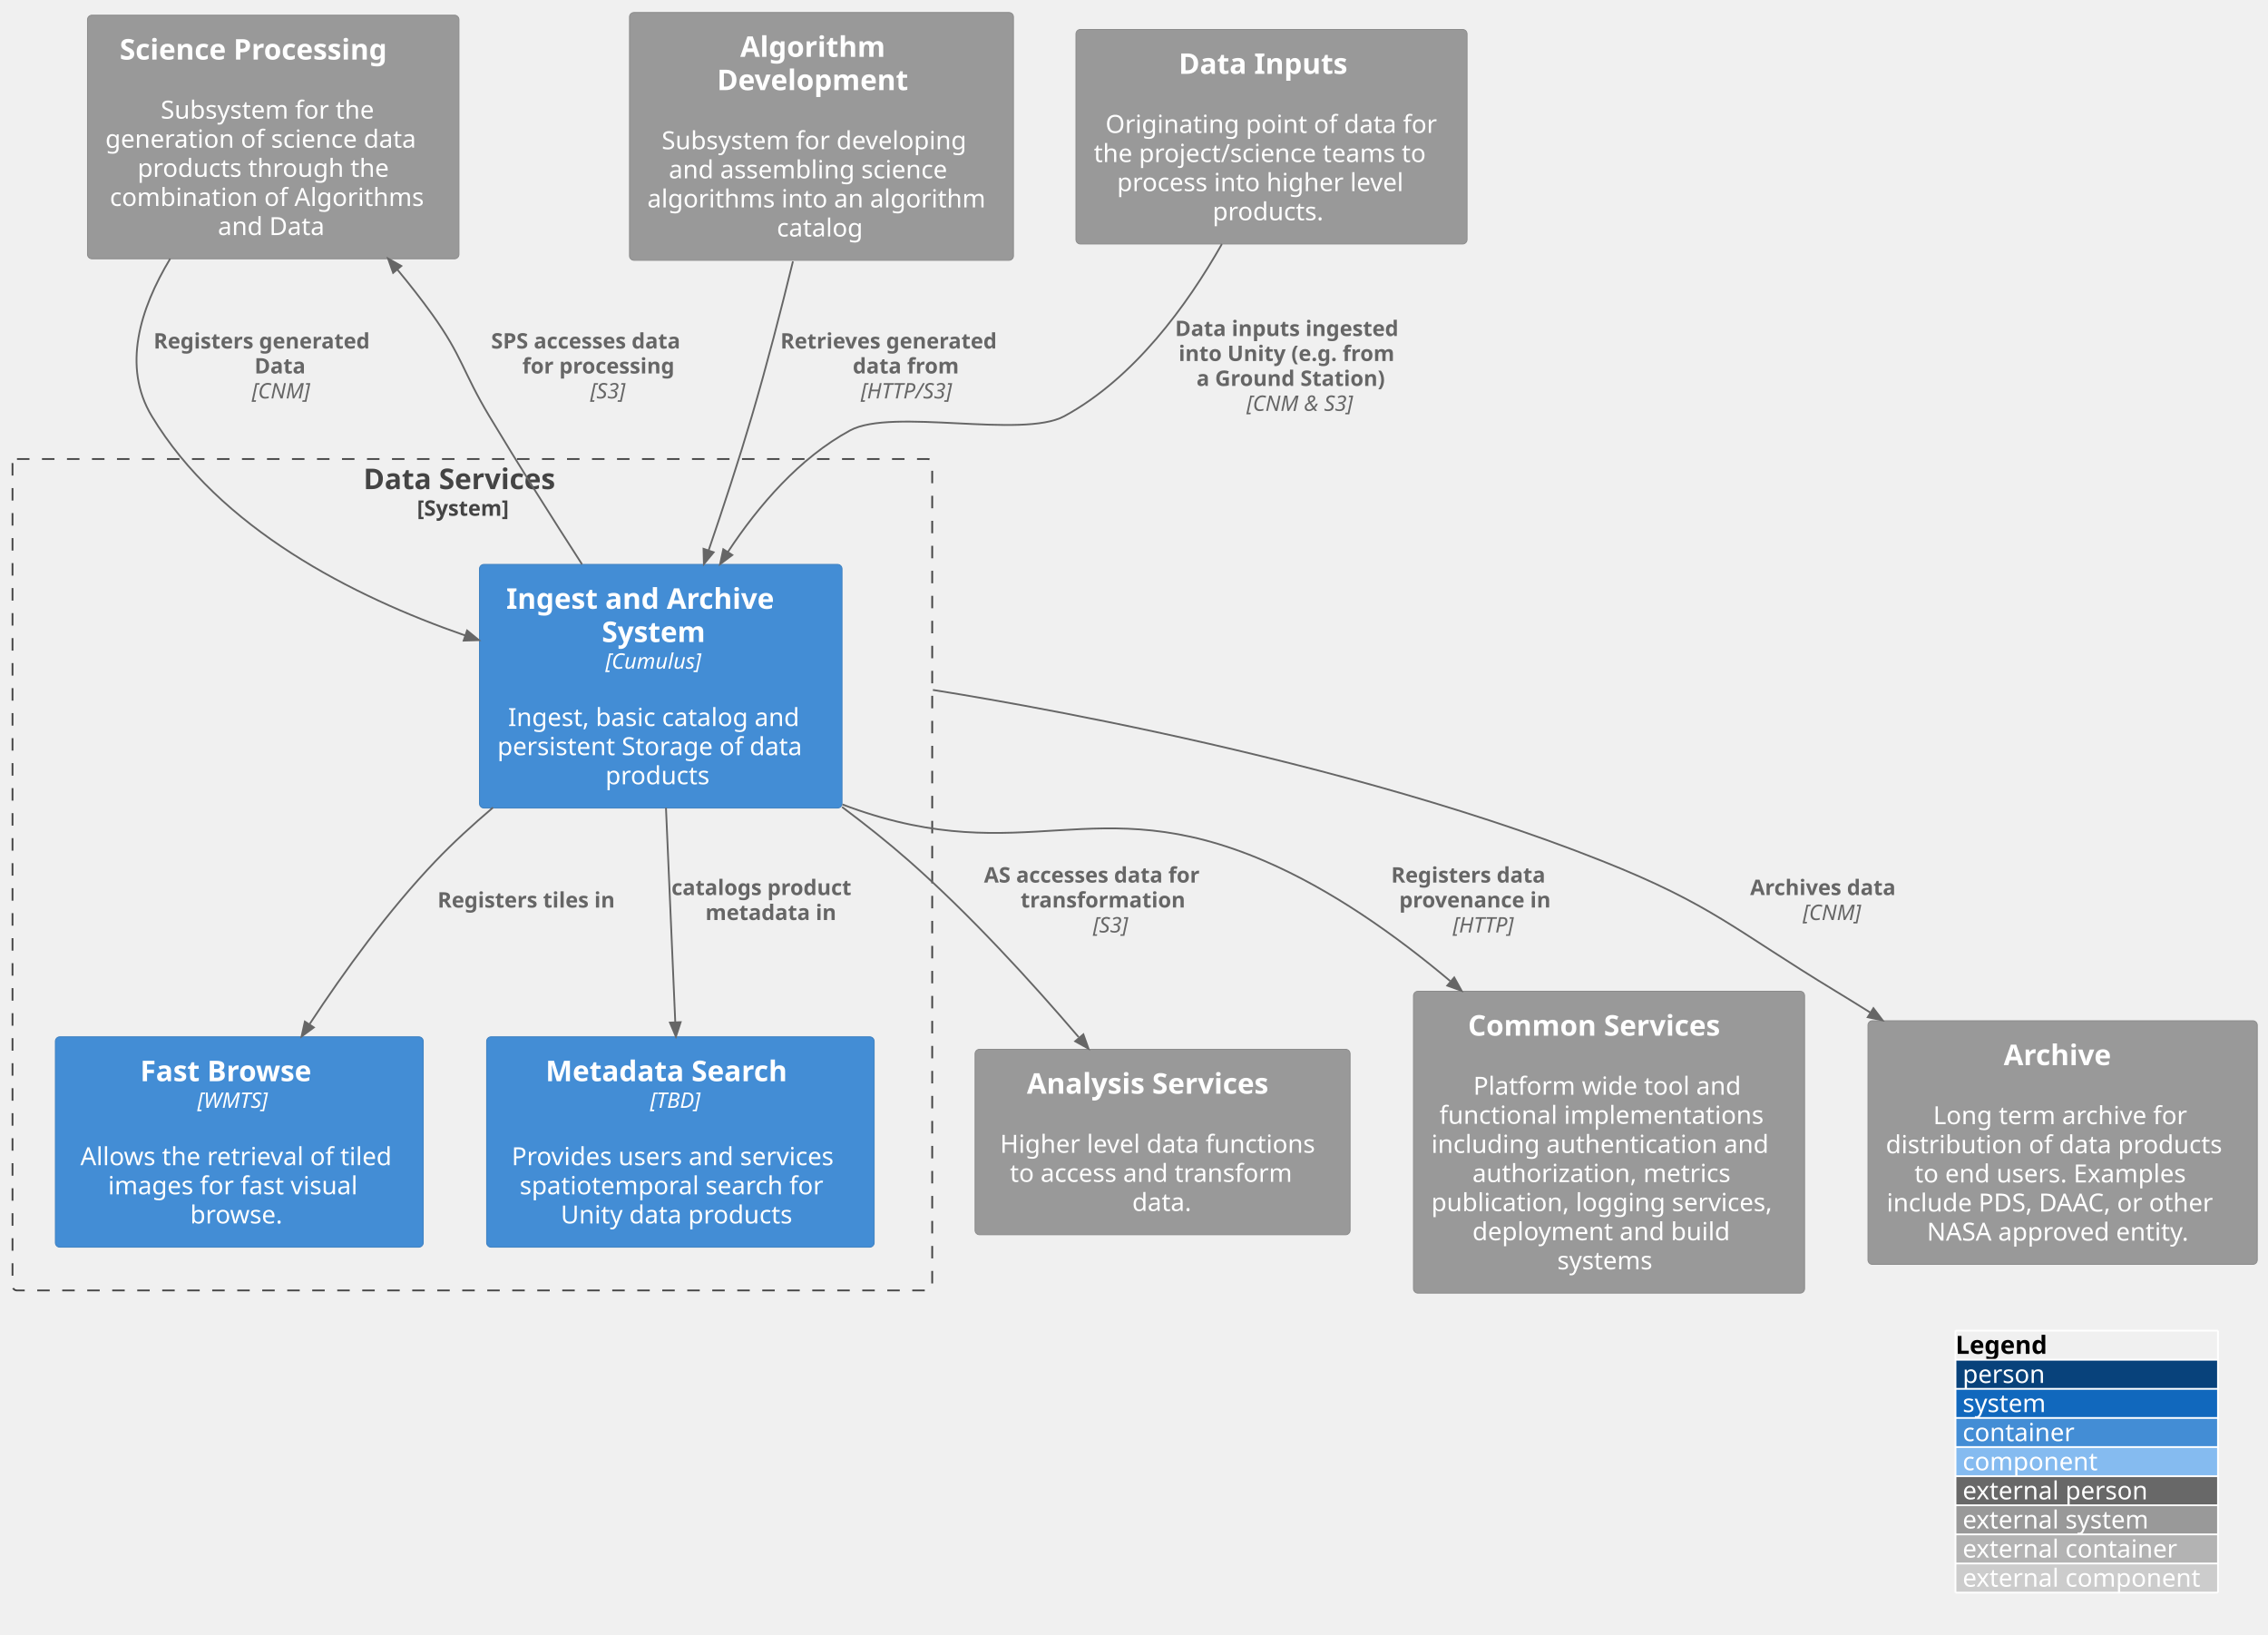
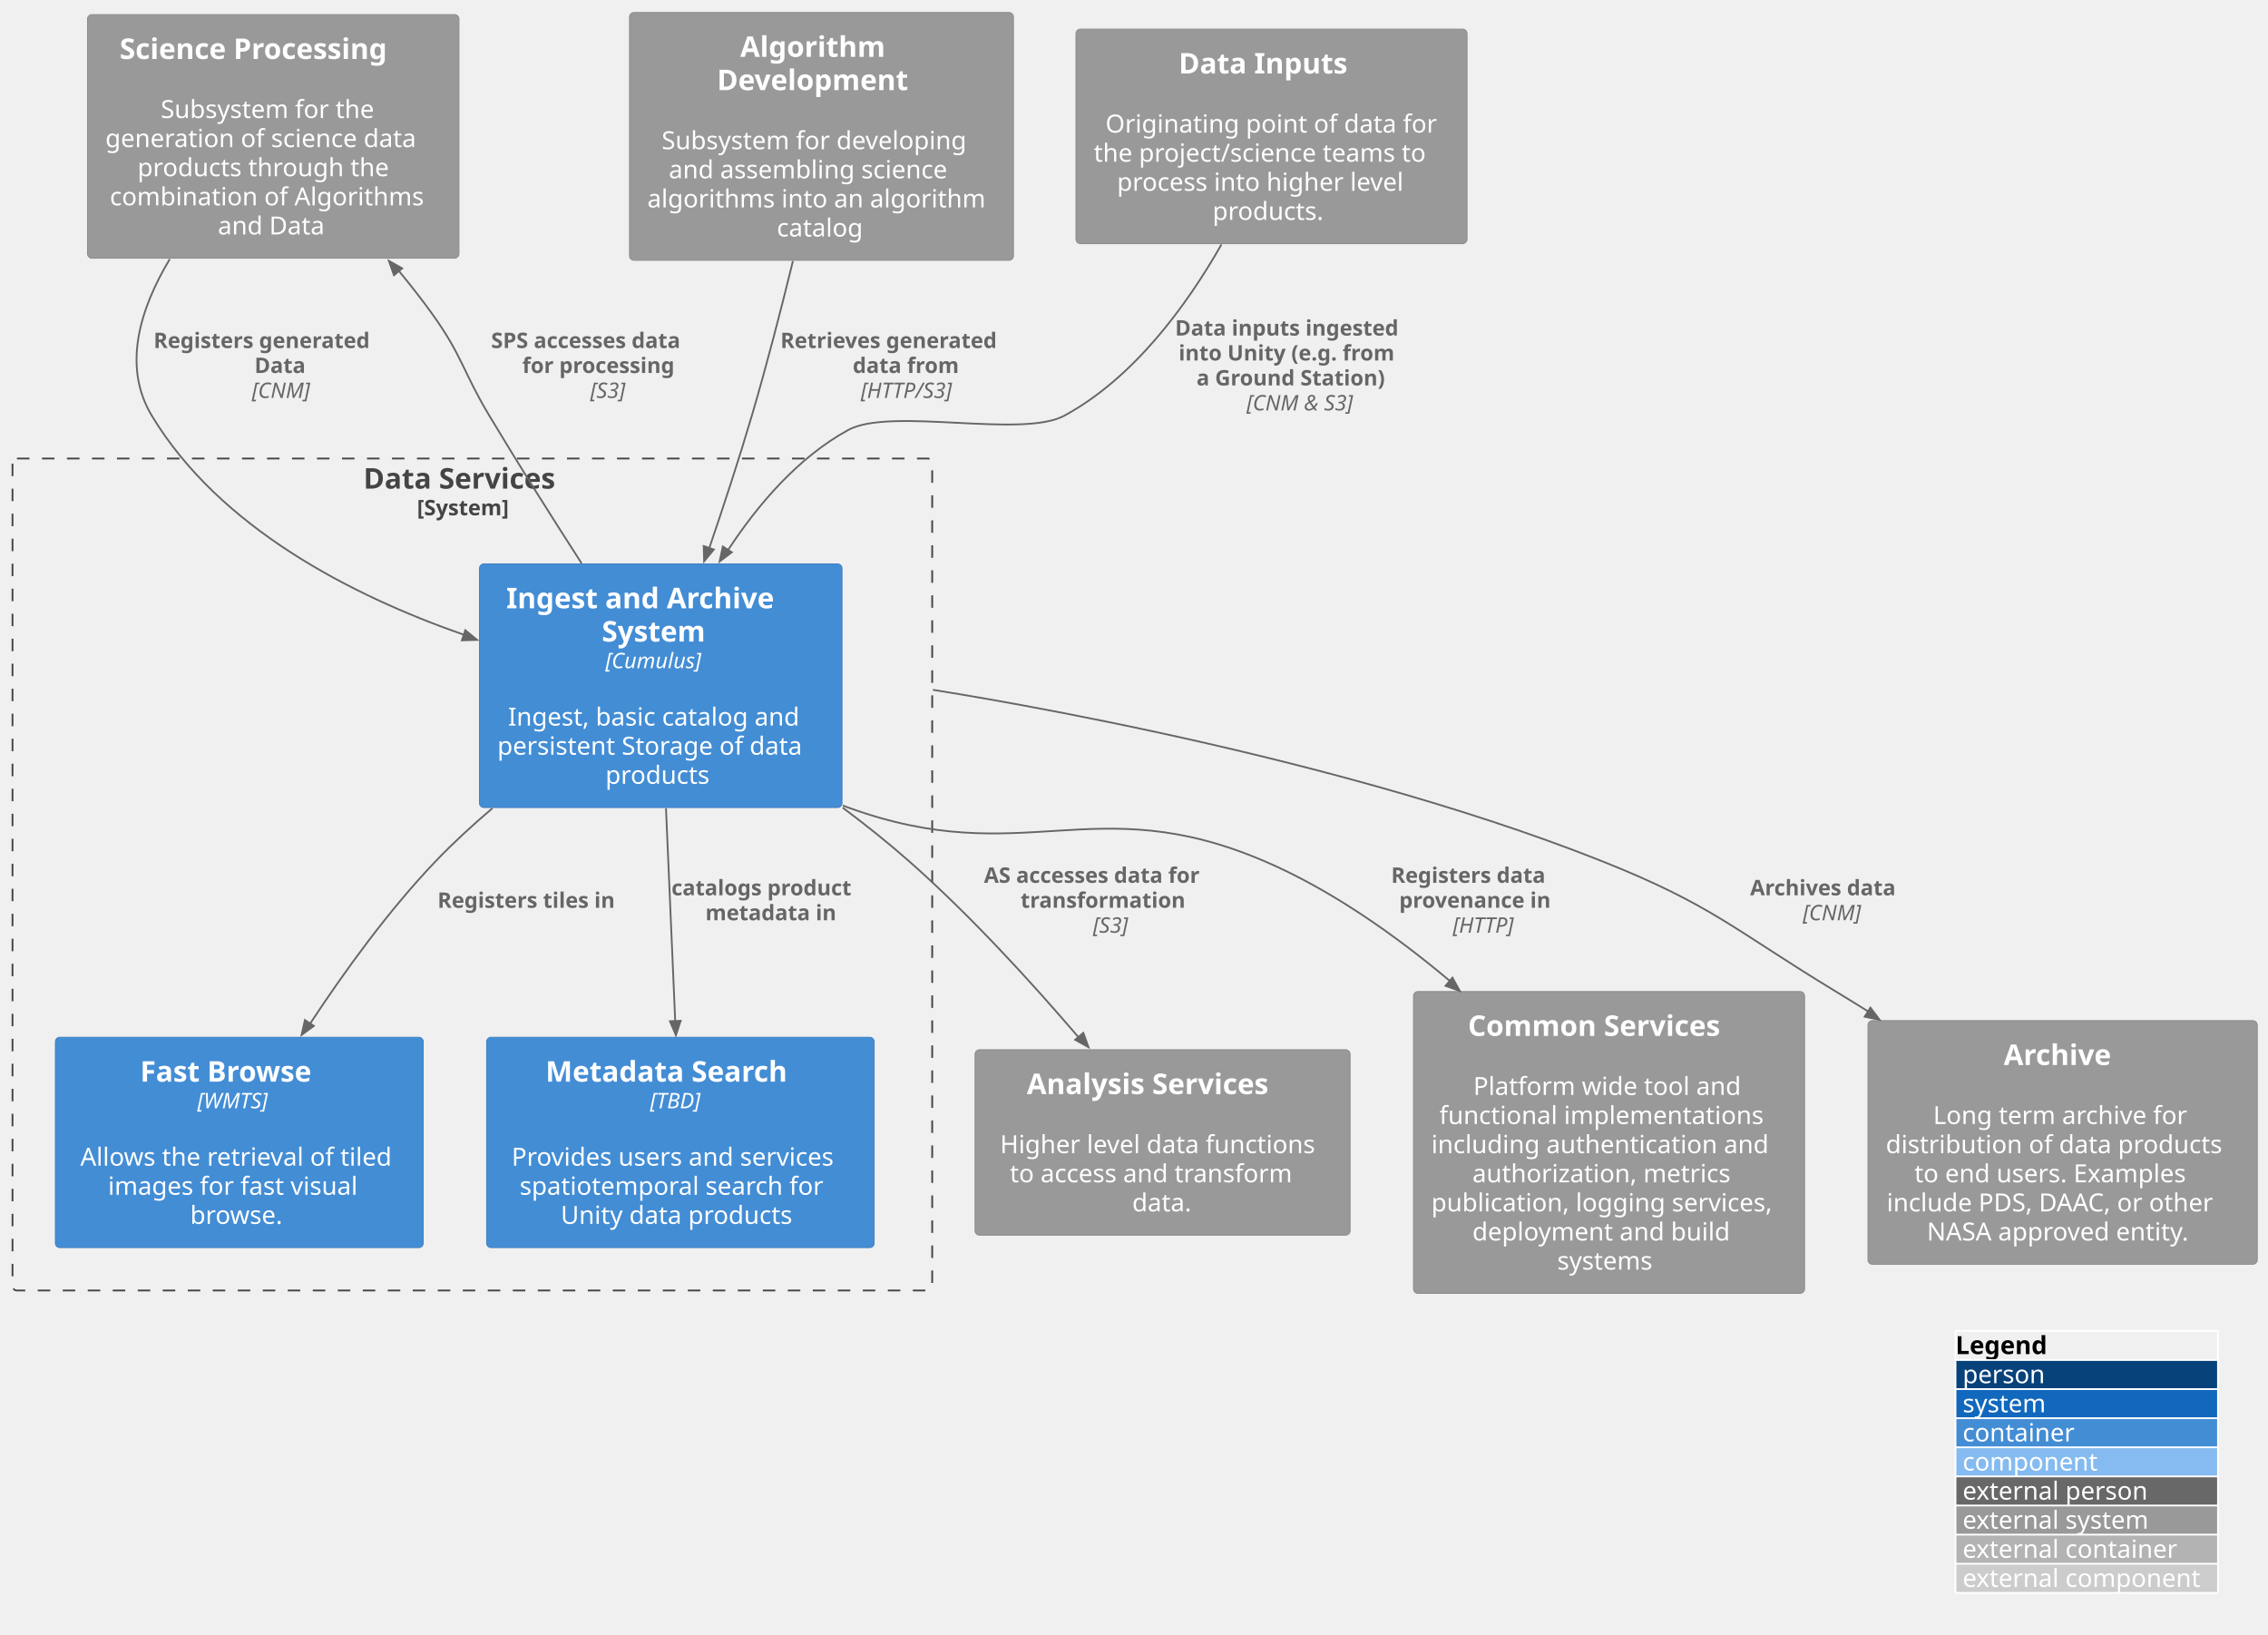
<svg xmlns="http://www.w3.org/2000/svg" contentStyleType="text/css" height="915px" preserveAspectRatio="none" style="width:1270px;height:915px;background:#FFFFFF;" version="1.1" viewBox="0 0 1270 915" width="1270px" zoomAndPan="magnify">
  <defs />
  <g>
    <g id="cluster_UDS">
-       <rect height="465.5" rx="2.5" ry="2.5" style="stroke:#444444;stroke-width:1.0;fill:none;stroke-dasharray:7.0,7.0;" width="515" x="7" y="257" />
-       <text fill="#444444" font-family="sans-serif" font-size="16" font-weight="bold" lengthAdjust="spacing" textLength="122" x="203.5" y="273.852">Data Services</text>
-       <text fill="#444444" font-family="sans-serif" font-size="12" font-weight="bold" lengthAdjust="spacing" textLength="62" x="233.5" y="288.764">[System]</text>
+       <rect height="465.8" rx="2.5" ry="2.5" style="stroke:#444444;stroke-width:1.0;fill:none;stroke-dasharray:7.0,7.0;" width="515" x="7" y="256.73" />
+       <text fill="#444444" font-family="sans-serif" font-size="16" font-weight="bold" lengthAdjust="spacing" textLength="122" x="203.5" y="273.582">Data Services</text>
+       <text fill="#444444" font-family="sans-serif" font-size="12" font-weight="bold" lengthAdjust="spacing" textLength="62" x="233.5" y="288.494">[System]</text>
    </g>
    <g id="elem_ds">
-       <rect fill="#438DD5" height="136.406" rx="2.5" ry="2.5" style="stroke:#3C7FC0;stroke-width:0.5;" width="203" x="268.5" y="316" />
-       <text fill="#FFFFFF" font-family="sans-serif" font-size="16" font-weight="bold" lengthAdjust="spacing" textLength="167" x="283.5" y="340.852">Ingest and Archive</text>
-       <text fill="#FFFFFF" font-family="sans-serif" font-size="16" font-weight="bold" lengthAdjust="spacing" textLength="66" x="337" y="359.477">System</text>
-       <text fill="#FFFFFF" font-family="sans-serif" font-size="12" font-style="italic" lengthAdjust="spacing" textLength="62" x="339" y="374.389">[Cumulus]</text>
-       <text fill="#FFFFFF" font-family="sans-serif" font-size="14" lengthAdjust="spacing" textLength="4" x="368" y="390.214"> </text>
-       <text fill="#FFFFFF" font-family="sans-serif" font-size="14" lengthAdjust="spacing" textLength="171" x="284.5" y="406.511">Ingest, basic catalog and</text>
-       <text fill="#FFFFFF" font-family="sans-serif" font-size="14" lengthAdjust="spacing" textLength="179" x="278.5" y="422.808">persistent Storage of data</text>
-       <text fill="#FFFFFF" font-family="sans-serif" font-size="14" lengthAdjust="spacing" textLength="62" x="339" y="439.104">products</text>
+       <rect fill="#438DD5" height="136.406" rx="2.5" ry="2.5" style="stroke:#3C7FC0;stroke-width:0.5;" width="203" x="268.5" y="315.73" />
+       <text fill="#FFFFFF" font-family="sans-serif" font-size="16" font-weight="bold" lengthAdjust="spacing" textLength="167" x="283.5" y="340.582">Ingest and Archive</text>
+       <text fill="#FFFFFF" font-family="sans-serif" font-size="16" font-weight="bold" lengthAdjust="spacing" textLength="66" x="337" y="359.207">System</text>
+       <text fill="#FFFFFF" font-family="sans-serif" font-size="12" font-style="italic" lengthAdjust="spacing" textLength="62" x="339" y="374.119">[Cumulus]</text>
+       <text fill="#FFFFFF" font-family="sans-serif" font-size="14" lengthAdjust="spacing" textLength="4" x="368" y="389.944"> </text>
+       <text fill="#FFFFFF" font-family="sans-serif" font-size="14" lengthAdjust="spacing" textLength="171" x="284.5" y="406.241">Ingest, basic catalog and</text>
+       <text fill="#FFFFFF" font-family="sans-serif" font-size="14" lengthAdjust="spacing" textLength="179" x="278.5" y="422.538">persistent Storage of data</text>
+       <text fill="#FFFFFF" font-family="sans-serif" font-size="14" lengthAdjust="spacing" textLength="62" x="339" y="438.834">products</text>
    </g>
    <g id="elem_cmr">
-       <rect fill="#438DD5" height="117.781" rx="2.5" ry="2.5" style="stroke:#3C7FC0;stroke-width:0.5;" width="217" x="272.5" y="580.5" />
-       <text fill="#FFFFFF" font-family="sans-serif" font-size="16" font-weight="bold" lengthAdjust="spacing" textLength="151" x="305.5" y="605.352">Metadata Search</text>
-       <text fill="#FFFFFF" font-family="sans-serif" font-size="12" font-style="italic" lengthAdjust="spacing" textLength="34" x="364" y="620.264">[TBD]</text>
-       <text fill="#FFFFFF" font-family="sans-serif" font-size="14" lengthAdjust="spacing" textLength="4" x="379" y="636.089"> </text>
-       <text fill="#FFFFFF" font-family="sans-serif" font-size="14" lengthAdjust="spacing" textLength="193" x="286.5" y="652.386">Provides users and services</text>
-       <text fill="#FFFFFF" font-family="sans-serif" font-size="14" lengthAdjust="spacing" textLength="176" x="291" y="668.683">spatiotemporal search for</text>
-       <text fill="#FFFFFF" font-family="sans-serif" font-size="14" lengthAdjust="spacing" textLength="134" x="314" y="684.98">Unity data products</text>
+       <rect fill="#438DD5" height="117.781" rx="2.5" ry="2.5" style="stroke:#3C7FC0;stroke-width:0.5;" width="217" x="272.5" y="580.75" />
+       <text fill="#FFFFFF" font-family="sans-serif" font-size="16" font-weight="bold" lengthAdjust="spacing" textLength="151" x="305.5" y="605.602">Metadata Search</text>
+       <text fill="#FFFFFF" font-family="sans-serif" font-size="12" font-style="italic" lengthAdjust="spacing" textLength="34" x="364" y="620.514">[TBD]</text>
+       <text fill="#FFFFFF" font-family="sans-serif" font-size="14" lengthAdjust="spacing" textLength="4" x="379" y="636.339"> </text>
+       <text fill="#FFFFFF" font-family="sans-serif" font-size="14" lengthAdjust="spacing" textLength="193" x="286.5" y="652.636">Provides users and services</text>
+       <text fill="#FFFFFF" font-family="sans-serif" font-size="14" lengthAdjust="spacing" textLength="176" x="291" y="668.933">spatiotemporal search for</text>
+       <text fill="#FFFFFF" font-family="sans-serif" font-size="14" lengthAdjust="spacing" textLength="134" x="314" y="685.23">Unity data products</text>
    </g>
    <g id="elem_fb">
-       <rect fill="#438DD5" height="117.781" rx="2.5" ry="2.5" style="stroke:#3C7FC0;stroke-width:0.5;" width="206" x="31" y="580.5" />
-       <text fill="#FFFFFF" font-family="sans-serif" font-size="16" font-weight="bold" lengthAdjust="spacing" textLength="111" x="78.5" y="605.352">Fast Browse</text>
-       <text fill="#FFFFFF" font-family="sans-serif" font-size="12" font-style="italic" lengthAdjust="spacing" textLength="47" x="110.5" y="620.264">[WMTS]</text>
-       <text fill="#FFFFFF" font-family="sans-serif" font-size="14" lengthAdjust="spacing" textLength="4" x="132" y="636.089"> </text>
-       <text fill="#FFFFFF" font-family="sans-serif" font-size="14" lengthAdjust="spacing" textLength="178" x="45" y="652.386">Allows the retrieval of tiled</text>
-       <text fill="#FFFFFF" font-family="sans-serif" font-size="14" lengthAdjust="spacing" textLength="143" x="60.5" y="668.683">images for fast visual</text>
-       <text fill="#FFFFFF" font-family="sans-serif" font-size="14" lengthAdjust="spacing" textLength="55" x="106.5" y="684.98">browse.</text>
+       <rect fill="#438DD5" height="117.781" rx="2.5" ry="2.5" style="stroke:#3C7FC0;stroke-width:0.5;" width="206" x="31" y="580.75" />
+       <text fill="#FFFFFF" font-family="sans-serif" font-size="16" font-weight="bold" lengthAdjust="spacing" textLength="111" x="78.5" y="605.602">Fast Browse</text>
+       <text fill="#FFFFFF" font-family="sans-serif" font-size="12" font-style="italic" lengthAdjust="spacing" textLength="47" x="110.5" y="620.514">[WMTS]</text>
+       <text fill="#FFFFFF" font-family="sans-serif" font-size="14" lengthAdjust="spacing" textLength="4" x="132" y="636.339"> </text>
+       <text fill="#FFFFFF" font-family="sans-serif" font-size="14" lengthAdjust="spacing" textLength="178" x="45" y="652.636">Allows the retrieval of tiled</text>
+       <text fill="#FFFFFF" font-family="sans-serif" font-size="14" lengthAdjust="spacing" textLength="143" x="60.5" y="668.933">images for fast visual</text>
+       <text fill="#FFFFFF" font-family="sans-serif" font-size="14" lengthAdjust="spacing" textLength="55" x="106.5" y="685.23">browse.</text>
    </g>
    <g id="elem_sps">
-       <rect fill="#999999" height="136.406" rx="2.5" ry="2.5" style="stroke:#8A8A8A;stroke-width:0.5;" width="208" x="49" y="8.5" />
-       <text fill="#FFFFFF" font-family="sans-serif" font-size="16" font-weight="bold" lengthAdjust="spacing" textLength="172" x="67" y="33.352">Science Processing</text>
-       <text fill="#FFFFFF" font-family="sans-serif" font-size="14" lengthAdjust="spacing" textLength="4" x="151" y="50.12"> </text>
-       <text fill="#FFFFFF" font-family="sans-serif" font-size="14" lengthAdjust="spacing" textLength="126" x="90" y="66.417">Subsystem for the</text>
-       <text fill="#FFFFFF" font-family="sans-serif" font-size="14" lengthAdjust="spacing" textLength="184" x="59" y="82.714">generation of science data</text>
-       <text fill="#FFFFFF" font-family="sans-serif" font-size="14" lengthAdjust="spacing" textLength="148" x="77" y="99.011">products through the</text>
-       <text fill="#FFFFFF" font-family="sans-serif" font-size="14" lengthAdjust="spacing" textLength="179" x="61.5" y="115.308">combination of Algorithms</text>
-       <text fill="#FFFFFF" font-family="sans-serif" font-size="14" lengthAdjust="spacing" textLength="62" x="122" y="131.605">and Data</text>
+       <rect fill="#999999" height="136.406" rx="2.5" ry="2.5" style="stroke:#8A8A8A;stroke-width:0.5;" width="208" x="49" y="8.16" />
+       <text fill="#FFFFFF" font-family="sans-serif" font-size="16" font-weight="bold" lengthAdjust="spacing" textLength="172" x="67" y="33.012">Science Processing</text>
+       <text fill="#FFFFFF" font-family="sans-serif" font-size="14" lengthAdjust="spacing" textLength="4" x="151" y="49.78"> </text>
+       <text fill="#FFFFFF" font-family="sans-serif" font-size="14" lengthAdjust="spacing" textLength="126" x="90" y="66.077">Subsystem for the</text>
+       <text fill="#FFFFFF" font-family="sans-serif" font-size="14" lengthAdjust="spacing" textLength="184" x="59" y="82.374">generation of science data</text>
+       <text fill="#FFFFFF" font-family="sans-serif" font-size="14" lengthAdjust="spacing" textLength="148" x="77" y="98.671">products through the</text>
+       <text fill="#FFFFFF" font-family="sans-serif" font-size="14" lengthAdjust="spacing" textLength="179" x="61.5" y="114.968">combination of Algorithms</text>
+       <text fill="#FFFFFF" font-family="sans-serif" font-size="14" lengthAdjust="spacing" textLength="62" x="122" y="131.264">and Data</text>
    </g>
    <g id="elem_as">
-       <rect fill="#999999" height="103.812" rx="2.5" ry="2.5" style="stroke:#8A8A8A;stroke-width:0.5;" width="210" x="546" y="587.5" />
-       <text fill="#FFFFFF" font-family="sans-serif" font-size="16" font-weight="bold" lengthAdjust="spacing" textLength="152" x="575" y="612.352">Analysis Services</text>
-       <text fill="#FFFFFF" font-family="sans-serif" font-size="14" lengthAdjust="spacing" textLength="4" x="649" y="629.12"> </text>
-       <text fill="#FFFFFF" font-family="sans-serif" font-size="14" lengthAdjust="spacing" textLength="182" x="560" y="645.417">Higher level data functions</text>
-       <text fill="#FFFFFF" font-family="sans-serif" font-size="14" lengthAdjust="spacing" textLength="167" x="565.5" y="661.714">to access and transform</text>
-       <text fill="#FFFFFF" font-family="sans-serif" font-size="14" lengthAdjust="spacing" textLength="34" x="634" y="678.011">data.</text>
+       <rect fill="#999999" height="103.812" rx="2.5" ry="2.5" style="stroke:#8A8A8A;stroke-width:0.5;" width="210" x="546" y="587.73" />
+       <text fill="#FFFFFF" font-family="sans-serif" font-size="16" font-weight="bold" lengthAdjust="spacing" textLength="152" x="575" y="612.582">Analysis Services</text>
+       <text fill="#FFFFFF" font-family="sans-serif" font-size="14" lengthAdjust="spacing" textLength="4" x="649" y="629.35"> </text>
+       <text fill="#FFFFFF" font-family="sans-serif" font-size="14" lengthAdjust="spacing" textLength="182" x="560" y="645.647">Higher level data functions</text>
+       <text fill="#FFFFFF" font-family="sans-serif" font-size="14" lengthAdjust="spacing" textLength="167" x="565.5" y="661.944">to access and transform</text>
+       <text fill="#FFFFFF" font-family="sans-serif" font-size="14" lengthAdjust="spacing" textLength="34" x="634" y="678.241">data.</text>
    </g>
    <g id="elem_cs">
-       <rect fill="#999999" height="169" rx="2.5" ry="2.5" style="stroke:#8A8A8A;stroke-width:0.5;" width="219" x="791.5" y="555" />
-       <text fill="#FFFFFF" font-family="sans-serif" font-size="16" font-weight="bold" lengthAdjust="spacing" textLength="158" x="822" y="579.852">Common Services</text>
-       <text fill="#FFFFFF" font-family="sans-serif" font-size="14" lengthAdjust="spacing" textLength="4" x="899" y="596.62"> </text>
-       <text fill="#FFFFFF" font-family="sans-serif" font-size="14" lengthAdjust="spacing" textLength="152" x="825" y="612.917">Platform wide tool and</text>
-       <text fill="#FFFFFF" font-family="sans-serif" font-size="14" lengthAdjust="spacing" textLength="186" x="806" y="629.214">functional implementations</text>
-       <text fill="#FFFFFF" font-family="sans-serif" font-size="14" lengthAdjust="spacing" textLength="195" x="801.5" y="645.511">including authentication and</text>
-       <text fill="#FFFFFF" font-family="sans-serif" font-size="14" lengthAdjust="spacing" textLength="149" x="824.5" y="661.808">authorization, metrics</text>
-       <text fill="#FFFFFF" font-family="sans-serif" font-size="14" lengthAdjust="spacing" textLength="199" x="801.5" y="678.105">publication, logging services,</text>
-       <text fill="#FFFFFF" font-family="sans-serif" font-size="14" lengthAdjust="spacing" textLength="149" x="824.5" y="694.401">deployment and build</text>
-       <text fill="#FFFFFF" font-family="sans-serif" font-size="14" lengthAdjust="spacing" textLength="58" x="872" y="710.698">systems</text>
+       <rect fill="#999999" height="169" rx="2.5" ry="2.5" style="stroke:#8A8A8A;stroke-width:0.5;" width="219" x="791.5" y="555.14" />
+       <text fill="#FFFFFF" font-family="sans-serif" font-size="16" font-weight="bold" lengthAdjust="spacing" textLength="158" x="822" y="579.992">Common Services</text>
+       <text fill="#FFFFFF" font-family="sans-serif" font-size="14" lengthAdjust="spacing" textLength="4" x="899" y="596.76"> </text>
+       <text fill="#FFFFFF" font-family="sans-serif" font-size="14" lengthAdjust="spacing" textLength="152" x="825" y="613.057">Platform wide tool and</text>
+       <text fill="#FFFFFF" font-family="sans-serif" font-size="14" lengthAdjust="spacing" textLength="186" x="806" y="629.354">functional implementations</text>
+       <text fill="#FFFFFF" font-family="sans-serif" font-size="14" lengthAdjust="spacing" textLength="195" x="801.5" y="645.651">including authentication and</text>
+       <text fill="#FFFFFF" font-family="sans-serif" font-size="14" lengthAdjust="spacing" textLength="149" x="824.5" y="661.948">authorization, metrics</text>
+       <text fill="#FFFFFF" font-family="sans-serif" font-size="14" lengthAdjust="spacing" textLength="199" x="801.5" y="678.245">publication, logging services,</text>
+       <text fill="#FFFFFF" font-family="sans-serif" font-size="14" lengthAdjust="spacing" textLength="149" x="824.5" y="694.541">deployment and build</text>
+       <text fill="#FFFFFF" font-family="sans-serif" font-size="14" lengthAdjust="spacing" textLength="58" x="872" y="710.838">systems</text>
    </g>
    <g id="elem_ads">
      <rect fill="#999999" height="138.734" rx="2.5" ry="2.5" style="stroke:#8A8A8A;stroke-width:0.5;" width="215" x="352.5" y="7" />
      <text fill="#FFFFFF" font-family="sans-serif" font-size="16" font-weight="bold" lengthAdjust="spacing" textLength="85" x="414.5" y="31.852">Algorithm</text>
      <text fill="#FFFFFF" font-family="sans-serif" font-size="16" font-weight="bold" lengthAdjust="spacing" textLength="117" x="401.5" y="50.477">Development</text>
      <text fill="#FFFFFF" font-family="sans-serif" font-size="14" lengthAdjust="spacing" textLength="4" x="458" y="67.245"> </text>
      <text fill="#FFFFFF" font-family="sans-serif" font-size="14" lengthAdjust="spacing" textLength="179" x="370.5" y="83.542">Subsystem for developing</text>
      <text fill="#FFFFFF" font-family="sans-serif" font-size="14" lengthAdjust="spacing" textLength="167" x="374.5" y="99.839">and assembling science</text>
      <text fill="#FFFFFF" font-family="sans-serif" font-size="14" lengthAdjust="spacing" textLength="191" x="362.5" y="116.136">algorithms into an algorithm</text>
      <text fill="#FFFFFF" font-family="sans-serif" font-size="14" lengthAdjust="spacing" textLength="50" x="435" y="132.433">catalog</text>
    </g>
    <g id="elem_di">
-       <rect fill="#999999" height="120.109" rx="2.5" ry="2.5" style="stroke:#8A8A8A;stroke-width:0.5;" width="219" x="602.5" y="16.5" />
-       <text fill="#FFFFFF" font-family="sans-serif" font-size="16" font-weight="bold" lengthAdjust="spacing" textLength="104" x="660" y="41.352">Data Inputs</text>
-       <text fill="#FFFFFF" font-family="sans-serif" font-size="14" lengthAdjust="spacing" textLength="4" x="710" y="58.12"> </text>
-       <text fill="#FFFFFF" font-family="sans-serif" font-size="14" lengthAdjust="spacing" textLength="186" x="619" y="74.417">Originating point of data for</text>
-       <text fill="#FFFFFF" font-family="sans-serif" font-size="14" lengthAdjust="spacing" textLength="199" x="612.5" y="90.714">the project/science teams to</text>
-       <text fill="#FFFFFF" font-family="sans-serif" font-size="14" lengthAdjust="spacing" textLength="169" x="625.5" y="107.011">process into higher level</text>
-       <text fill="#FFFFFF" font-family="sans-serif" font-size="14" lengthAdjust="spacing" textLength="66" x="679" y="123.308">products.</text>
+       <rect fill="#999999" height="120.109" rx="2.5" ry="2.5" style="stroke:#8A8A8A;stroke-width:0.5;" width="219" x="602.5" y="16.31" />
+       <text fill="#FFFFFF" font-family="sans-serif" font-size="16" font-weight="bold" lengthAdjust="spacing" textLength="104" x="660" y="41.162">Data Inputs</text>
+       <text fill="#FFFFFF" font-family="sans-serif" font-size="14" lengthAdjust="spacing" textLength="4" x="710" y="57.93"> </text>
+       <text fill="#FFFFFF" font-family="sans-serif" font-size="14" lengthAdjust="spacing" textLength="186" x="619" y="74.227">Originating point of data for</text>
+       <text fill="#FFFFFF" font-family="sans-serif" font-size="14" lengthAdjust="spacing" textLength="199" x="612.5" y="90.524">the project/science teams to</text>
+       <text fill="#FFFFFF" font-family="sans-serif" font-size="14" lengthAdjust="spacing" textLength="169" x="625.5" y="106.821">process into higher level</text>
+       <text fill="#FFFFFF" font-family="sans-serif" font-size="14" lengthAdjust="spacing" textLength="66" x="679" y="123.118">products.</text>
    </g>
    <g id="elem_archive">
-       <rect fill="#999999" height="136.406" rx="2.5" ry="2.5" style="stroke:#8A8A8A;stroke-width:0.5;" width="218" x="1046" y="571.5" />
-       <text fill="#FFFFFF" font-family="sans-serif" font-size="16" font-weight="bold" lengthAdjust="spacing" textLength="66" x="1122" y="596.352">Archive</text>
-       <text fill="#FFFFFF" font-family="sans-serif" font-size="14" lengthAdjust="spacing" textLength="4" x="1153" y="613.12"> </text>
-       <text fill="#FFFFFF" font-family="sans-serif" font-size="14" lengthAdjust="spacing" textLength="145" x="1082.5" y="629.417">Long term archive for</text>
-       <text fill="#FFFFFF" font-family="sans-serif" font-size="14" lengthAdjust="spacing" textLength="194" x="1056" y="645.714">distribution of data products</text>
-       <text fill="#FFFFFF" font-family="sans-serif" font-size="14" lengthAdjust="spacing" textLength="162" x="1072" y="662.011">to end users. Examples</text>
-       <text fill="#FFFFFF" font-family="sans-serif" font-size="14" lengthAdjust="spacing" textLength="193" x="1056.5" y="678.308">include PDS, DAAC, or other</text>
-       <text fill="#FFFFFF" font-family="sans-serif" font-size="14" lengthAdjust="spacing" textLength="152" x="1079" y="694.605">NASA approved entity.</text>
+       <rect fill="#999999" height="136.406" rx="2.5" ry="2.5" style="stroke:#8A8A8A;stroke-width:0.5;" width="218" x="1046" y="571.44" />
+       <text fill="#FFFFFF" font-family="sans-serif" font-size="16" font-weight="bold" lengthAdjust="spacing" textLength="66" x="1122" y="596.292">Archive</text>
+       <text fill="#FFFFFF" font-family="sans-serif" font-size="14" lengthAdjust="spacing" textLength="4" x="1153" y="613.06"> </text>
+       <text fill="#FFFFFF" font-family="sans-serif" font-size="14" lengthAdjust="spacing" textLength="145" x="1082.5" y="629.357">Long term archive for</text>
+       <text fill="#FFFFFF" font-family="sans-serif" font-size="14" lengthAdjust="spacing" textLength="194" x="1056" y="645.654">distribution of data products</text>
+       <text fill="#FFFFFF" font-family="sans-serif" font-size="14" lengthAdjust="spacing" textLength="162" x="1072" y="661.951">to end users. Examples</text>
+       <text fill="#FFFFFF" font-family="sans-serif" font-size="14" lengthAdjust="spacing" textLength="193" x="1056.5" y="678.248">include PDS, DAAC, or other</text>
+       <text fill="#FFFFFF" font-family="sans-serif" font-size="14" lengthAdjust="spacing" textLength="152" x="1079" y="694.544">NASA approved entity.</text>
    </g>
    <g id="link_ds_cmr">
-       <path d="M372.92,452.27 C374.53,489.36 376.52,535.24 378.12,572.18 " fill="none" id="ds-to-cmr" style="stroke:#666666;stroke-width:1.0;" />
-       <polygon fill="#666666" points="378.48,580.4,381.135,572.279,375.14,572.536,378.48,580.4" style="stroke:#666666;stroke-width:1.0;" />
-       <text fill="#666666" font-family="sans-serif" font-size="12" font-weight="bold" lengthAdjust="spacing" textLength="120" x="376" y="501.139">catalogs product</text>
-       <text fill="#666666" font-family="sans-serif" font-size="12" font-weight="bold" lengthAdjust="spacing" textLength="86" x="395" y="515.107">metadata in</text>
+       <path d="M372.93,452.59 C374.54,489.55 376.51,535.16 378.11,571.97 " fill="none" id="ds-to-cmr" style="stroke:#666666;stroke-width:1.0;" />
+       <polygon fill="#666666" points="378.49,579.64,381.145,571.519,375.15,571.776,378.49,579.64" style="stroke:#666666;stroke-width:1.0;" />
+       <text fill="#666666" font-family="sans-serif" font-size="12" font-weight="bold" lengthAdjust="spacing" textLength="120" x="376" y="501.279">catalogs product</text>
+       <text fill="#666666" font-family="sans-serif" font-size="12" font-weight="bold" lengthAdjust="spacing" textLength="86" x="395" y="515.247">metadata in</text>
    </g>
    <g id="link_ds_fb">
-       <path d="M276.07,452.14 C264.81,461.67 253.83,471.73 244,482 C217.63,509.54 192.79,543.85 173.41,573.32 " fill="none" id="ds-to-fb" style="stroke:#666666;stroke-width:1.0;" />
-       <polygon fill="#666666" points="168.86,580.31,175.736,575.239,170.707,571.968,168.86,580.31" style="stroke:#666666;stroke-width:1.0;" />
-       <text fill="#666666" font-family="sans-serif" font-size="12" font-weight="bold" lengthAdjust="spacing" textLength="120" x="245" y="508.139">Registers tiles in</text>
+       <path d="M275.75,452.52 C264.6,461.97 253.74,471.96 244,482.14 C217.76,509.57 193.02,543.71 173.67,573.1 " fill="none" id="ds-to-fb" style="stroke:#666666;stroke-width:1.0;" />
+       <polygon fill="#666666" points="168.87,579.46,175.754,574.399,170.729,571.121,168.87,579.46" style="stroke:#666666;stroke-width:1.0;" />
+       <text fill="#666666" font-family="sans-serif" font-size="12" font-weight="bold" lengthAdjust="spacing" textLength="120" x="245" y="508.279">Registers tiles in</text>
    </g>
    <g id="link_di_ds">
-       <path d="M684.21,136.65 C664.67,171.08 635.05,211.75 596,233 C572.52,245.77 499.48,228.23 476,241 C447.72,256.38 424.84,282.91 407.68,308.91 " fill="none" id="di-to-ds" style="stroke:#666666;stroke-width:1.0;" />
-       <polygon fill="#666666" points="403.22,315.86,410.064,310.745,405.013,307.506,403.22,315.86" style="stroke:#666666;stroke-width:1.0;" />
-       <text fill="#666666" font-family="sans-serif" font-size="12" font-weight="bold" lengthAdjust="spacing" textLength="150" x="658" y="188.139">Data inputs ingested</text>
-       <text fill="#666666" font-family="sans-serif" font-size="12" font-weight="bold" lengthAdjust="spacing" textLength="142" x="660" y="202.107">into Unity (e.g. from</text>
-       <text fill="#666666" font-family="sans-serif" font-size="12" font-weight="bold" lengthAdjust="spacing" textLength="126" x="670" y="216.076">a Ground Station)</text>
-       <text fill="#666666" font-family="sans-serif" font-size="12" font-style="italic" lengthAdjust="spacing" textLength="70" x="698" y="230.045">[CNM &amp; S3]</text>
+       <path d="M683.98,136.87 C664.44,171.18 634.89,211.6 596,232.73 C572.32,245.6 498.64,227.8 475,240.73 C447.07,256.01 424.53,282.26 407.6,308.08 " fill="none" id="di-to-ds" style="stroke:#666666;stroke-width:1.0;" />
+       <polygon fill="#666666" points="402.97,314.34,409.801,309.208,404.742,305.982,402.97,314.34" style="stroke:#666666;stroke-width:1.0;" />
+       <text fill="#666666" font-family="sans-serif" font-size="12" font-weight="bold" lengthAdjust="spacing" textLength="150" x="658" y="187.869">Data inputs ingested</text>
+       <text fill="#666666" font-family="sans-serif" font-size="12" font-weight="bold" lengthAdjust="spacing" textLength="142" x="660" y="201.837">into Unity (e.g. from</text>
+       <text fill="#666666" font-family="sans-serif" font-size="12" font-weight="bold" lengthAdjust="spacing" textLength="126" x="670" y="215.806">a Ground Station)</text>
+       <text fill="#666666" font-family="sans-serif" font-size="12" font-style="italic" lengthAdjust="spacing" textLength="70" x="698" y="229.775">[CNM &amp; S3]</text>
    </g>
    <g id="link_ds_sps">
-       <path d="M325.91,315.94 C309.31,290.21 290.46,260.44 274,233 C259.05,208.09 258.96,199.59 242,176 C236,167.65 229.38,159.22 222.55,150.98 " fill="none" id="ds-to-sps" style="stroke:#666666;stroke-width:1.0;" />
-       <polygon fill="#666666" points="217.29,144.73,220.145,152.783,224.736,148.92,217.29,144.73" style="stroke:#666666;stroke-width:1.0;" />
-       <text fill="#666666" font-family="sans-serif" font-size="12" font-weight="bold" lengthAdjust="spacing" textLength="133" x="275" y="195.139">SPS accesses data</text>
-       <text fill="#666666" font-family="sans-serif" font-size="12" font-weight="bold" lengthAdjust="spacing" textLength="102" x="292.5" y="209.107">for processing</text>
-       <text fill="#666666" font-family="sans-serif" font-size="12" font-style="italic" lengthAdjust="spacing" textLength="26" x="330.5" y="223.076">[S3]</text>
+       <path d="M325.68,315.41 C309.13,289.73 290.39,260.07 274,232.73 C259.06,207.82 258.96,199.32 242,175.73 C236.22,167.7 229.88,159.59 223.32,151.66 " fill="none" id="ds-to-sps" style="stroke:#666666;stroke-width:1.0;" />
+       <polygon fill="#666666" points="217.76,146.04,220.605,154.097,225.201,150.24,217.76,146.04" style="stroke:#666666;stroke-width:1.0;" />
+       <text fill="#666666" font-family="sans-serif" font-size="12" font-weight="bold" lengthAdjust="spacing" textLength="133" x="275" y="194.869">SPS accesses data</text>
+       <text fill="#666666" font-family="sans-serif" font-size="12" font-weight="bold" lengthAdjust="spacing" textLength="102" x="292.5" y="208.837">for processing</text>
+       <text fill="#666666" font-family="sans-serif" font-size="12" font-style="italic" lengthAdjust="spacing" textLength="26" x="330.5" y="222.806">[S3]</text>
    </g>
    <g id="link_sps_ds">
-       <path d="M95.3,144.85 C78.36,172.94 68.32,205.38 85,233 C123.04,296.02 197.33,333.89 260.52,355.81 " fill="none" id="sps-to-ds" style="stroke:#666666;stroke-width:1.0;" />
-       <polygon fill="#666666" points="268.17,358.41,261.557,353,259.63,358.683,268.17,358.41" style="stroke:#666666;stroke-width:1.0;" />
-       <text fill="#666666" font-family="sans-serif" font-size="12" font-weight="bold" lengthAdjust="spacing" textLength="147" x="86" y="195.139">Registers generated</text>
-       <text fill="#666666" font-family="sans-serif" font-size="12" font-weight="bold" lengthAdjust="spacing" textLength="34" x="142.5" y="209.107">Data</text>
-       <text fill="#666666" font-family="sans-serif" font-size="12" font-style="italic" lengthAdjust="spacing" textLength="37" x="141" y="223.076">[CNM]</text>
+       <path d="M95.08,145.04 C78.29,173.01 68.42,205.25 85,232.73 C122.88,295.52 196.72,333.39 259.75,355.4 " fill="none" id="sps-to-ds" style="stroke:#666666;stroke-width:1.0;" />
+       <polygon fill="#666666" points="267.16,358.27,260.559,352.846,258.62,358.524,267.16,358.27" style="stroke:#666666;stroke-width:1.0;" />
+       <text fill="#666666" font-family="sans-serif" font-size="12" font-weight="bold" lengthAdjust="spacing" textLength="147" x="86" y="194.869">Registers generated</text>
+       <text fill="#666666" font-family="sans-serif" font-size="12" font-weight="bold" lengthAdjust="spacing" textLength="34" x="142.5" y="208.837">Data</text>
+       <text fill="#666666" font-family="sans-serif" font-size="12" font-style="italic" lengthAdjust="spacing" textLength="37" x="141" y="222.806">[CNM]</text>
    </g>
    <g id="link_ds_as">
-       <path d="M471.51,451.81 C484.47,461.5 497.29,471.7 509,482 C543.2,512.09 577.63,549.81 604.02,580.68 " fill="none" id="ds-to-as" style="stroke:#666666;stroke-width:1.0;" />
-       <polygon fill="#666666" points="609.53,587.16,606.645,579.118,602.068,582.998,609.53,587.16" style="stroke:#666666;stroke-width:1.0;" />
-       <text fill="#666666" font-family="sans-serif" font-size="12" font-weight="bold" lengthAdjust="spacing" textLength="148" x="551" y="494.139">AS accesses data for</text>
-       <text fill="#666666" font-family="sans-serif" font-size="12" font-weight="bold" lengthAdjust="spacing" textLength="107" x="571.5" y="508.107">transformation</text>
-       <text fill="#666666" font-family="sans-serif" font-size="12" font-style="italic" lengthAdjust="spacing" textLength="26" x="612" y="522.076">[S3]</text>
+       <path d="M471.87,452.18 C484.71,461.81 497.4,471.92 509,482.14 C543.18,512.25 577.61,549.97 604.01,580.83 " fill="none" id="ds-to-as" style="stroke:#666666;stroke-width:1.0;" />
+       <polygon fill="#666666" points="609.52,586.31,606.624,578.272,602.053,582.158,609.52,586.31" style="stroke:#666666;stroke-width:1.0;" />
+       <text fill="#666666" font-family="sans-serif" font-size="12" font-weight="bold" lengthAdjust="spacing" textLength="148" x="551" y="494.279">AS accesses data for</text>
+       <text fill="#666666" font-family="sans-serif" font-size="12" font-weight="bold" lengthAdjust="spacing" textLength="107" x="571.5" y="508.247">transformation</text>
+       <text fill="#666666" font-family="sans-serif" font-size="12" font-style="italic" lengthAdjust="spacing" textLength="26" x="612" y="522.216">[S3]</text>
    </g>
    <g id="link_ads_ds">
-       <path d="M444.02,146.34 C437.39,173.48 429.3,204.84 421,233 C413.73,257.64 404.98,284.26 396.8,308.15 " fill="none" id="ads-to-ds" style="stroke:#666666;stroke-width:1.0;" />
-       <polygon fill="#666666" points="394.16,315.8,399.611,309.22,393.94,307.259,394.16,315.8" style="stroke:#666666;stroke-width:1.0;" />
-       <text fill="#666666" font-family="sans-serif" font-size="12" font-weight="bold" lengthAdjust="spacing" textLength="146" x="437" y="195.139">Retrieves generated</text>
-       <text fill="#666666" font-family="sans-serif" font-size="12" font-weight="bold" lengthAdjust="spacing" textLength="69" x="477.5" y="209.107">data from</text>
-       <text fill="#666666" font-family="sans-serif" font-size="12" font-style="italic" lengthAdjust="spacing" textLength="60" x="482" y="223.076">[HTTP/S3]</text>
+       <path d="M444.01,146.14 C437.38,173.26 429.3,204.59 421,232.73 C413.83,257.07 405.21,283.35 397.12,307.01 " fill="none" id="ads-to-ds" style="stroke:#666666;stroke-width:1.0;" />
+       <polygon fill="#666666" points="394.28,314.27,399.716,307.678,394.041,305.729,394.28,314.27" style="stroke:#666666;stroke-width:1.0;" />
+       <text fill="#666666" font-family="sans-serif" font-size="12" font-weight="bold" lengthAdjust="spacing" textLength="146" x="437" y="194.869">Retrieves generated</text>
+       <text fill="#666666" font-family="sans-serif" font-size="12" font-weight="bold" lengthAdjust="spacing" textLength="69" x="477.5" y="208.837">data from</text>
+       <text fill="#666666" font-family="sans-serif" font-size="12" font-style="italic" lengthAdjust="spacing" textLength="60" x="482" y="222.806">[HTTP/S3]</text>
    </g>
    <g id="link_ds_cs">
-       <path d="M471.7,450.39 C473.13,450.94 474.57,451.48 476,452 C573.8,487.27 612.44,441.04 708,482 C745.39,498.03 781.42,523.48 812.02,549.24 " fill="none" id="ds-to-cs" style="stroke:#666666;stroke-width:1.0;" />
-       <polygon fill="#666666" points="818.46,554.74,814.317,547.268,810.425,551.835,818.46,554.74" style="stroke:#666666;stroke-width:1.0;" />
-       <text fill="#666666" font-family="sans-serif" font-size="12" font-weight="bold" lengthAdjust="spacing" textLength="105" x="779" y="494.139">Registers data</text>
-       <text fill="#666666" font-family="sans-serif" font-size="12" font-weight="bold" lengthAdjust="spacing" textLength="100" x="783.5" y="508.107">provenance in</text>
-       <text fill="#666666" font-family="sans-serif" font-size="12" font-style="italic" lengthAdjust="spacing" textLength="40" x="813.5" y="522.076">[HTTP]</text>
+       <path d="M471.95,451 C472.97,451.39 473.98,451.77 475,452.14 C573.13,487.81 612.02,441.03 708,482.14 C745.23,498.09 781.12,523.39 811.64,549.04 " fill="none" id="ds-to-cs" style="stroke:#666666;stroke-width:1.0;" />
+       <polygon fill="#666666" points="817.47,554.86,813.318,547.393,809.432,551.964,817.47,554.86" style="stroke:#666666;stroke-width:1.0;" />
+       <text fill="#666666" font-family="sans-serif" font-size="12" font-weight="bold" lengthAdjust="spacing" textLength="105" x="779" y="494.279">Registers data</text>
+       <text fill="#666666" font-family="sans-serif" font-size="12" font-weight="bold" lengthAdjust="spacing" textLength="100" x="783.5" y="508.247">provenance in</text>
+       <text fill="#666666" font-family="sans-serif" font-size="12" font-style="italic" lengthAdjust="spacing" textLength="40" x="813.5" y="522.216">[HTTP]</text>
    </g>
    <g id="link_UDS_archive">
-       <path d="M522.386,386.287 C522.749,386.344 523.122,386.403 523.507,386.464 C524.276,386.586 525.089,386.716 525.945,386.853 C532.793,387.952 542.388,389.539 554.215,391.615 C577.871,395.766 610.456,401.874 647.852,409.945 C722.645,426.087 816.68,450.085 897,482 C958.94,506.61 971,520.45 1028,555 C1034.3,558.82 1040.73,562.79 1047.2,566.85 " fill="none" id="UDS-to-archive" style="stroke:#666666;stroke-width:1.0;" />
-       <polygon fill="#666666" points="1054.22,571.28,1049.061,564.47,1045.855,569.541,1054.22,571.28" style="stroke:#666666;stroke-width:1.0;" />
-       <text fill="#666666" font-family="sans-serif" font-size="12" font-weight="bold" lengthAdjust="spacing" textLength="96" x="980" y="501.139">Archives data</text>
-       <text fill="#666666" font-family="sans-serif" font-size="12" font-style="italic" lengthAdjust="spacing" textLength="37" x="1009.5" y="515.107">[CNM]</text>
+       <path d="M522.386,386.231 C522.749,386.289 523.122,386.348 523.507,386.409 C524.276,386.532 525.089,386.662 525.945,386.8 C532.793,387.903 542.388,389.496 554.215,391.579 C577.871,395.745 610.456,401.873 647.852,409.966 C722.645,426.152 816.68,450.2 897,482.14 C958.93,506.77 971,520.59 1028,555.14 C1034,558.78 1040.13,562.56 1046.28,566.42 " fill="none" id="UDS-to-archive" style="stroke:#666666;stroke-width:1.0;" />
+       <polygon fill="#666666" points="1052.52,570.98,1047.361,564.169,1044.155,569.241,1052.52,570.98" style="stroke:#666666;stroke-width:1.0;" />
+       <text fill="#666666" font-family="sans-serif" font-size="12" font-weight="bold" lengthAdjust="spacing" textLength="96" x="980" y="501.279">Archives data</text>
+       <text fill="#666666" font-family="sans-serif" font-size="12" font-style="italic" lengthAdjust="spacing" textLength="37" x="1009.5" y="515.247">[CNM]</text>
    </g>
-     <rect height="162.672" rx="7.5" ry="7.5" style="stroke:#00000000;stroke-width:1.0;fill:none;" width="159" x="1089" y="737" />
-     <text fill="#000000" font-family="sans-serif" font-size="14" font-weight="bold" lengthAdjust="spacing" textLength="59" x="1095" y="757.995">Legend</text>
-     <text fill="#FFFFFF" font-family="sans-serif" font-size="14" lengthAdjust="spacing" textLength="4" x="1154" y="757.995"> </text>
-     <rect fill="#08427B" height="16.297" style="stroke:none;stroke-width:1.0;" width="147" x="1095" y="761.297" />
-     <text fill="#FFFFFF" font-family="sans-serif" font-size="14" lengthAdjust="spacing" textLength="49" x="1099" y="774.292">person</text>
-     <rect fill="#1168BD" height="16.297" style="stroke:none;stroke-width:1.0;" width="147" x="1095" y="777.594" />
-     <text fill="#FFFFFF" font-family="sans-serif" font-size="14" lengthAdjust="spacing" textLength="50" x="1099" y="790.589">system</text>
-     <rect fill="#438DD5" height="16.297" style="stroke:none;stroke-width:1.0;" width="147" x="1095" y="793.891" />
-     <text fill="#FFFFFF" font-family="sans-serif" font-size="14" lengthAdjust="spacing" textLength="65" x="1099" y="806.886">container</text>
-     <rect fill="#85BBF0" height="16.297" style="stroke:none;stroke-width:1.0;" width="147" x="1095" y="810.188" />
-     <text fill="#FFFFFF" font-family="sans-serif" font-size="14" lengthAdjust="spacing" textLength="80" x="1099" y="823.183">component</text>
-     <rect fill="#686868" height="16.297" style="stroke:none;stroke-width:1.0;" width="147" x="1095" y="826.484" />
-     <text fill="#FFFFFF" font-family="sans-serif" font-size="14" lengthAdjust="spacing" textLength="108" x="1099" y="839.48">external person</text>
-     <rect fill="#999999" height="16.297" style="stroke:none;stroke-width:1.0;" width="147" x="1095" y="842.781" />
-     <text fill="#FFFFFF" font-family="sans-serif" font-size="14" lengthAdjust="spacing" textLength="109" x="1099" y="855.776">external system</text>
-     <rect fill="#B3B3B3" height="16.297" style="stroke:none;stroke-width:1.0;" width="147" x="1095" y="859.078" />
-     <text fill="#FFFFFF" font-family="sans-serif" font-size="14" lengthAdjust="spacing" textLength="124" x="1099" y="872.073">external container</text>
-     <rect fill="#CCCCCC" height="16.297" style="stroke:none;stroke-width:1.0;" width="147" x="1095" y="875.375" />
-     <text fill="#FFFFFF" font-family="sans-serif" font-size="14" lengthAdjust="spacing" textLength="139" x="1099" y="888.37">external component</text>
-     <line style="stroke:#FFFFFF;stroke-width:1.0;" x1="1095" x2="1242" y1="745" y2="745" />
-     <line style="stroke:#FFFFFF;stroke-width:1.0;" x1="1095" x2="1242" y1="761.297" y2="761.297" />
-     <line style="stroke:#FFFFFF;stroke-width:1.0;" x1="1095" x2="1242" y1="777.594" y2="777.594" />
-     <line style="stroke:#FFFFFF;stroke-width:1.0;" x1="1095" x2="1242" y1="793.891" y2="793.891" />
-     <line style="stroke:#FFFFFF;stroke-width:1.0;" x1="1095" x2="1242" y1="810.188" y2="810.188" />
-     <line style="stroke:#FFFFFF;stroke-width:1.0;" x1="1095" x2="1242" y1="826.484" y2="826.484" />
-     <line style="stroke:#FFFFFF;stroke-width:1.0;" x1="1095" x2="1242" y1="842.781" y2="842.781" />
-     <line style="stroke:#FFFFFF;stroke-width:1.0;" x1="1095" x2="1242" y1="859.078" y2="859.078" />
-     <line style="stroke:#FFFFFF;stroke-width:1.0;" x1="1095" x2="1242" y1="875.375" y2="875.375" />
-     <line style="stroke:#FFFFFF;stroke-width:1.0;" x1="1095" x2="1242" y1="891.672" y2="891.672" />
-     <line style="stroke:#FFFFFF;stroke-width:1.0;" x1="1095" x2="1095" y1="745" y2="891.672" />
-     <line style="stroke:#FFFFFF;stroke-width:1.0;" x1="1242" x2="1242" y1="745" y2="891.672" />
+     <rect height="162.672" rx="7.5" ry="7.5" style="stroke:#00000000;stroke-width:1.0;fill:none;" width="159" x="1089" y="737.14" />
+     <text fill="#000000" font-family="sans-serif" font-size="14" font-weight="bold" lengthAdjust="spacing" textLength="59" x="1095" y="758.135">Legend</text>
+     <text fill="#FFFFFF" font-family="sans-serif" font-size="14" lengthAdjust="spacing" textLength="4" x="1154" y="758.135"> </text>
+     <rect fill="#08427B" height="16.297" style="stroke:none;stroke-width:1.0;" width="147" x="1095" y="761.437" />
+     <text fill="#FFFFFF" font-family="sans-serif" font-size="14" lengthAdjust="spacing" textLength="49" x="1099" y="774.432">person</text>
+     <rect fill="#1168BD" height="16.297" style="stroke:none;stroke-width:1.0;" width="147" x="1095" y="777.734" />
+     <text fill="#FFFFFF" font-family="sans-serif" font-size="14" lengthAdjust="spacing" textLength="50" x="1099" y="790.729">system</text>
+     <rect fill="#438DD5" height="16.297" style="stroke:none;stroke-width:1.0;" width="147" x="1095" y="794.031" />
+     <text fill="#FFFFFF" font-family="sans-serif" font-size="14" lengthAdjust="spacing" textLength="65" x="1099" y="807.026">container</text>
+     <rect fill="#85BBF0" height="16.297" style="stroke:none;stroke-width:1.0;" width="147" x="1095" y="810.327" />
+     <text fill="#FFFFFF" font-family="sans-serif" font-size="14" lengthAdjust="spacing" textLength="80" x="1099" y="823.323">component</text>
+     <rect fill="#686868" height="16.297" style="stroke:none;stroke-width:1.0;" width="147" x="1095" y="826.624" />
+     <text fill="#FFFFFF" font-family="sans-serif" font-size="14" lengthAdjust="spacing" textLength="108" x="1099" y="839.62">external person</text>
+     <rect fill="#999999" height="16.297" style="stroke:none;stroke-width:1.0;" width="147" x="1095" y="842.921" />
+     <text fill="#FFFFFF" font-family="sans-serif" font-size="14" lengthAdjust="spacing" textLength="109" x="1099" y="855.916">external system</text>
+     <rect fill="#B3B3B3" height="16.297" style="stroke:none;stroke-width:1.0;" width="147" x="1095" y="859.218" />
+     <text fill="#FFFFFF" font-family="sans-serif" font-size="14" lengthAdjust="spacing" textLength="124" x="1099" y="872.213">external container</text>
+     <rect fill="#CCCCCC" height="16.297" style="stroke:none;stroke-width:1.0;" width="147" x="1095" y="875.515" />
+     <text fill="#FFFFFF" font-family="sans-serif" font-size="14" lengthAdjust="spacing" textLength="139" x="1099" y="888.51">external component</text>
+     <line style="stroke:#FFFFFF;stroke-width:1.0;" x1="1095" x2="1242" y1="745.14" y2="745.14" />
+     <line style="stroke:#FFFFFF;stroke-width:1.0;" x1="1095" x2="1242" y1="761.437" y2="761.437" />
+     <line style="stroke:#FFFFFF;stroke-width:1.0;" x1="1095" x2="1242" y1="777.734" y2="777.734" />
+     <line style="stroke:#FFFFFF;stroke-width:1.0;" x1="1095" x2="1242" y1="794.031" y2="794.031" />
+     <line style="stroke:#FFFFFF;stroke-width:1.0;" x1="1095" x2="1242" y1="810.327" y2="810.327" />
+     <line style="stroke:#FFFFFF;stroke-width:1.0;" x1="1095" x2="1242" y1="826.624" y2="826.624" />
+     <line style="stroke:#FFFFFF;stroke-width:1.0;" x1="1095" x2="1242" y1="842.921" y2="842.921" />
+     <line style="stroke:#FFFFFF;stroke-width:1.0;" x1="1095" x2="1242" y1="859.218" y2="859.218" />
+     <line style="stroke:#FFFFFF;stroke-width:1.0;" x1="1095" x2="1242" y1="875.515" y2="875.515" />
+     <line style="stroke:#FFFFFF;stroke-width:1.0;" x1="1095" x2="1242" y1="891.812" y2="891.812" />
+     <line style="stroke:#FFFFFF;stroke-width:1.0;" x1="1095" x2="1095" y1="745.14" y2="891.812" />
+     <line style="stroke:#FFFFFF;stroke-width:1.0;" x1="1242" x2="1242" y1="745.14" y2="891.812" />
  </g>
</svg>
